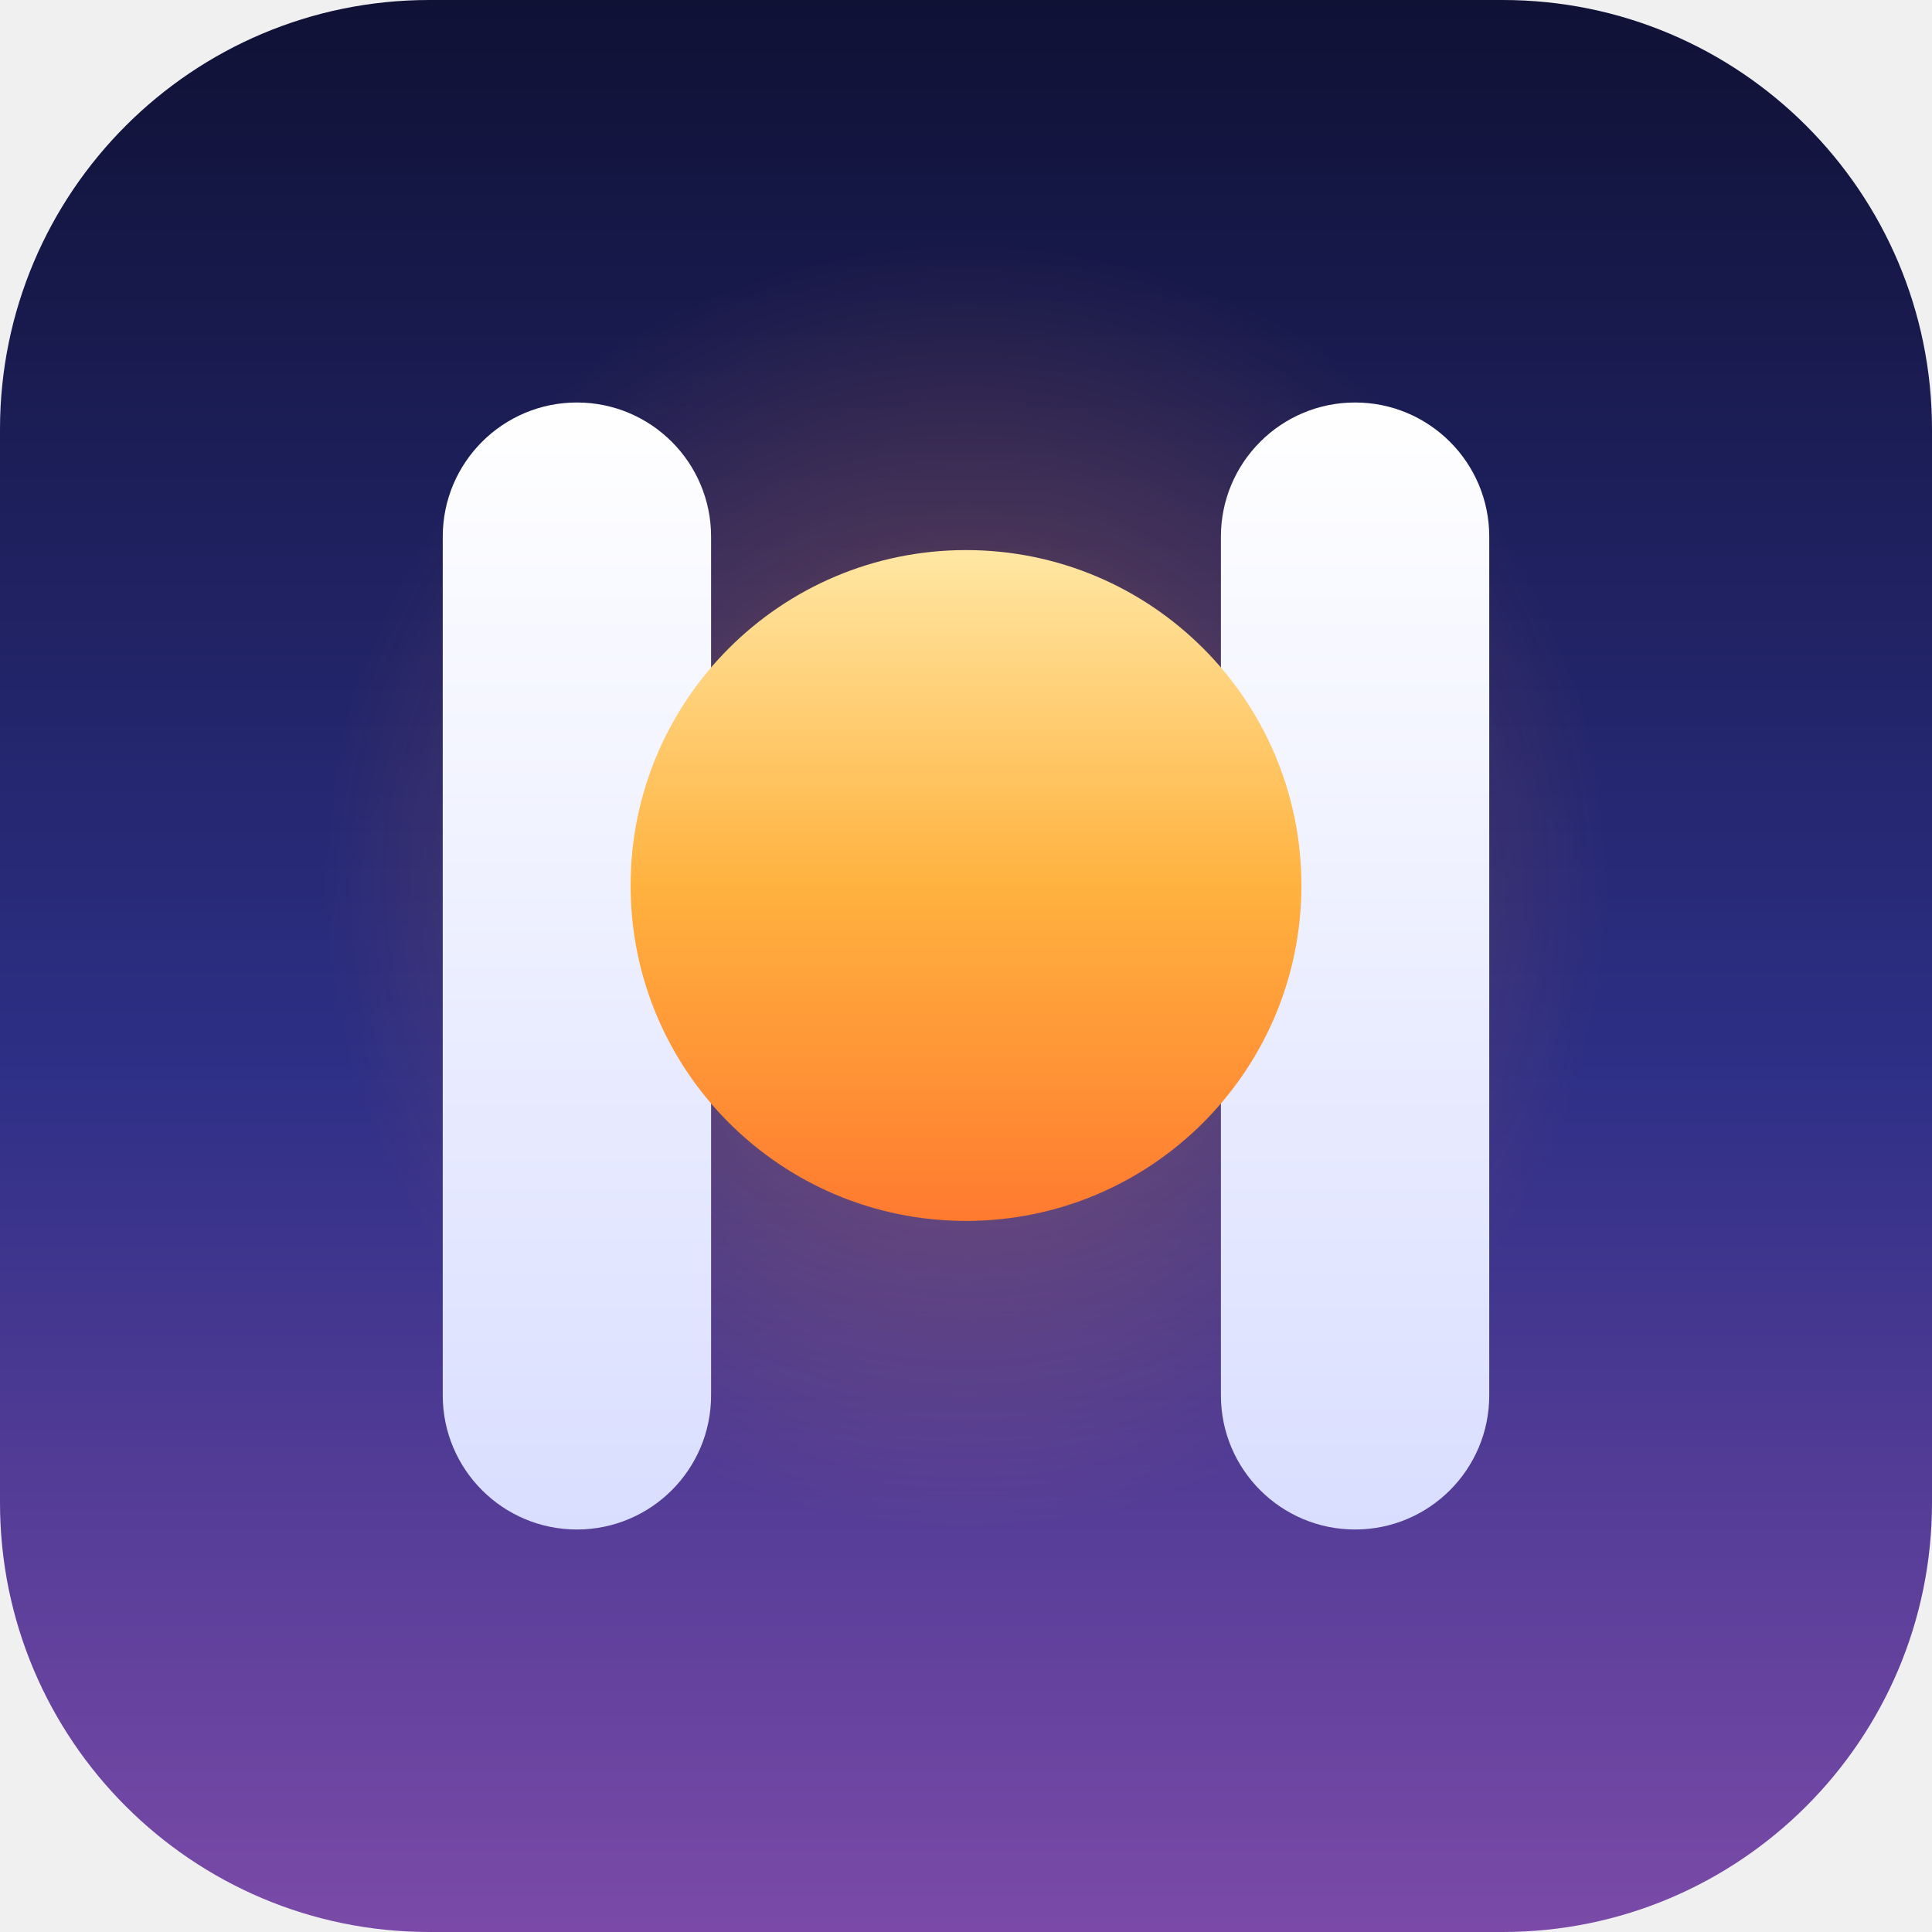
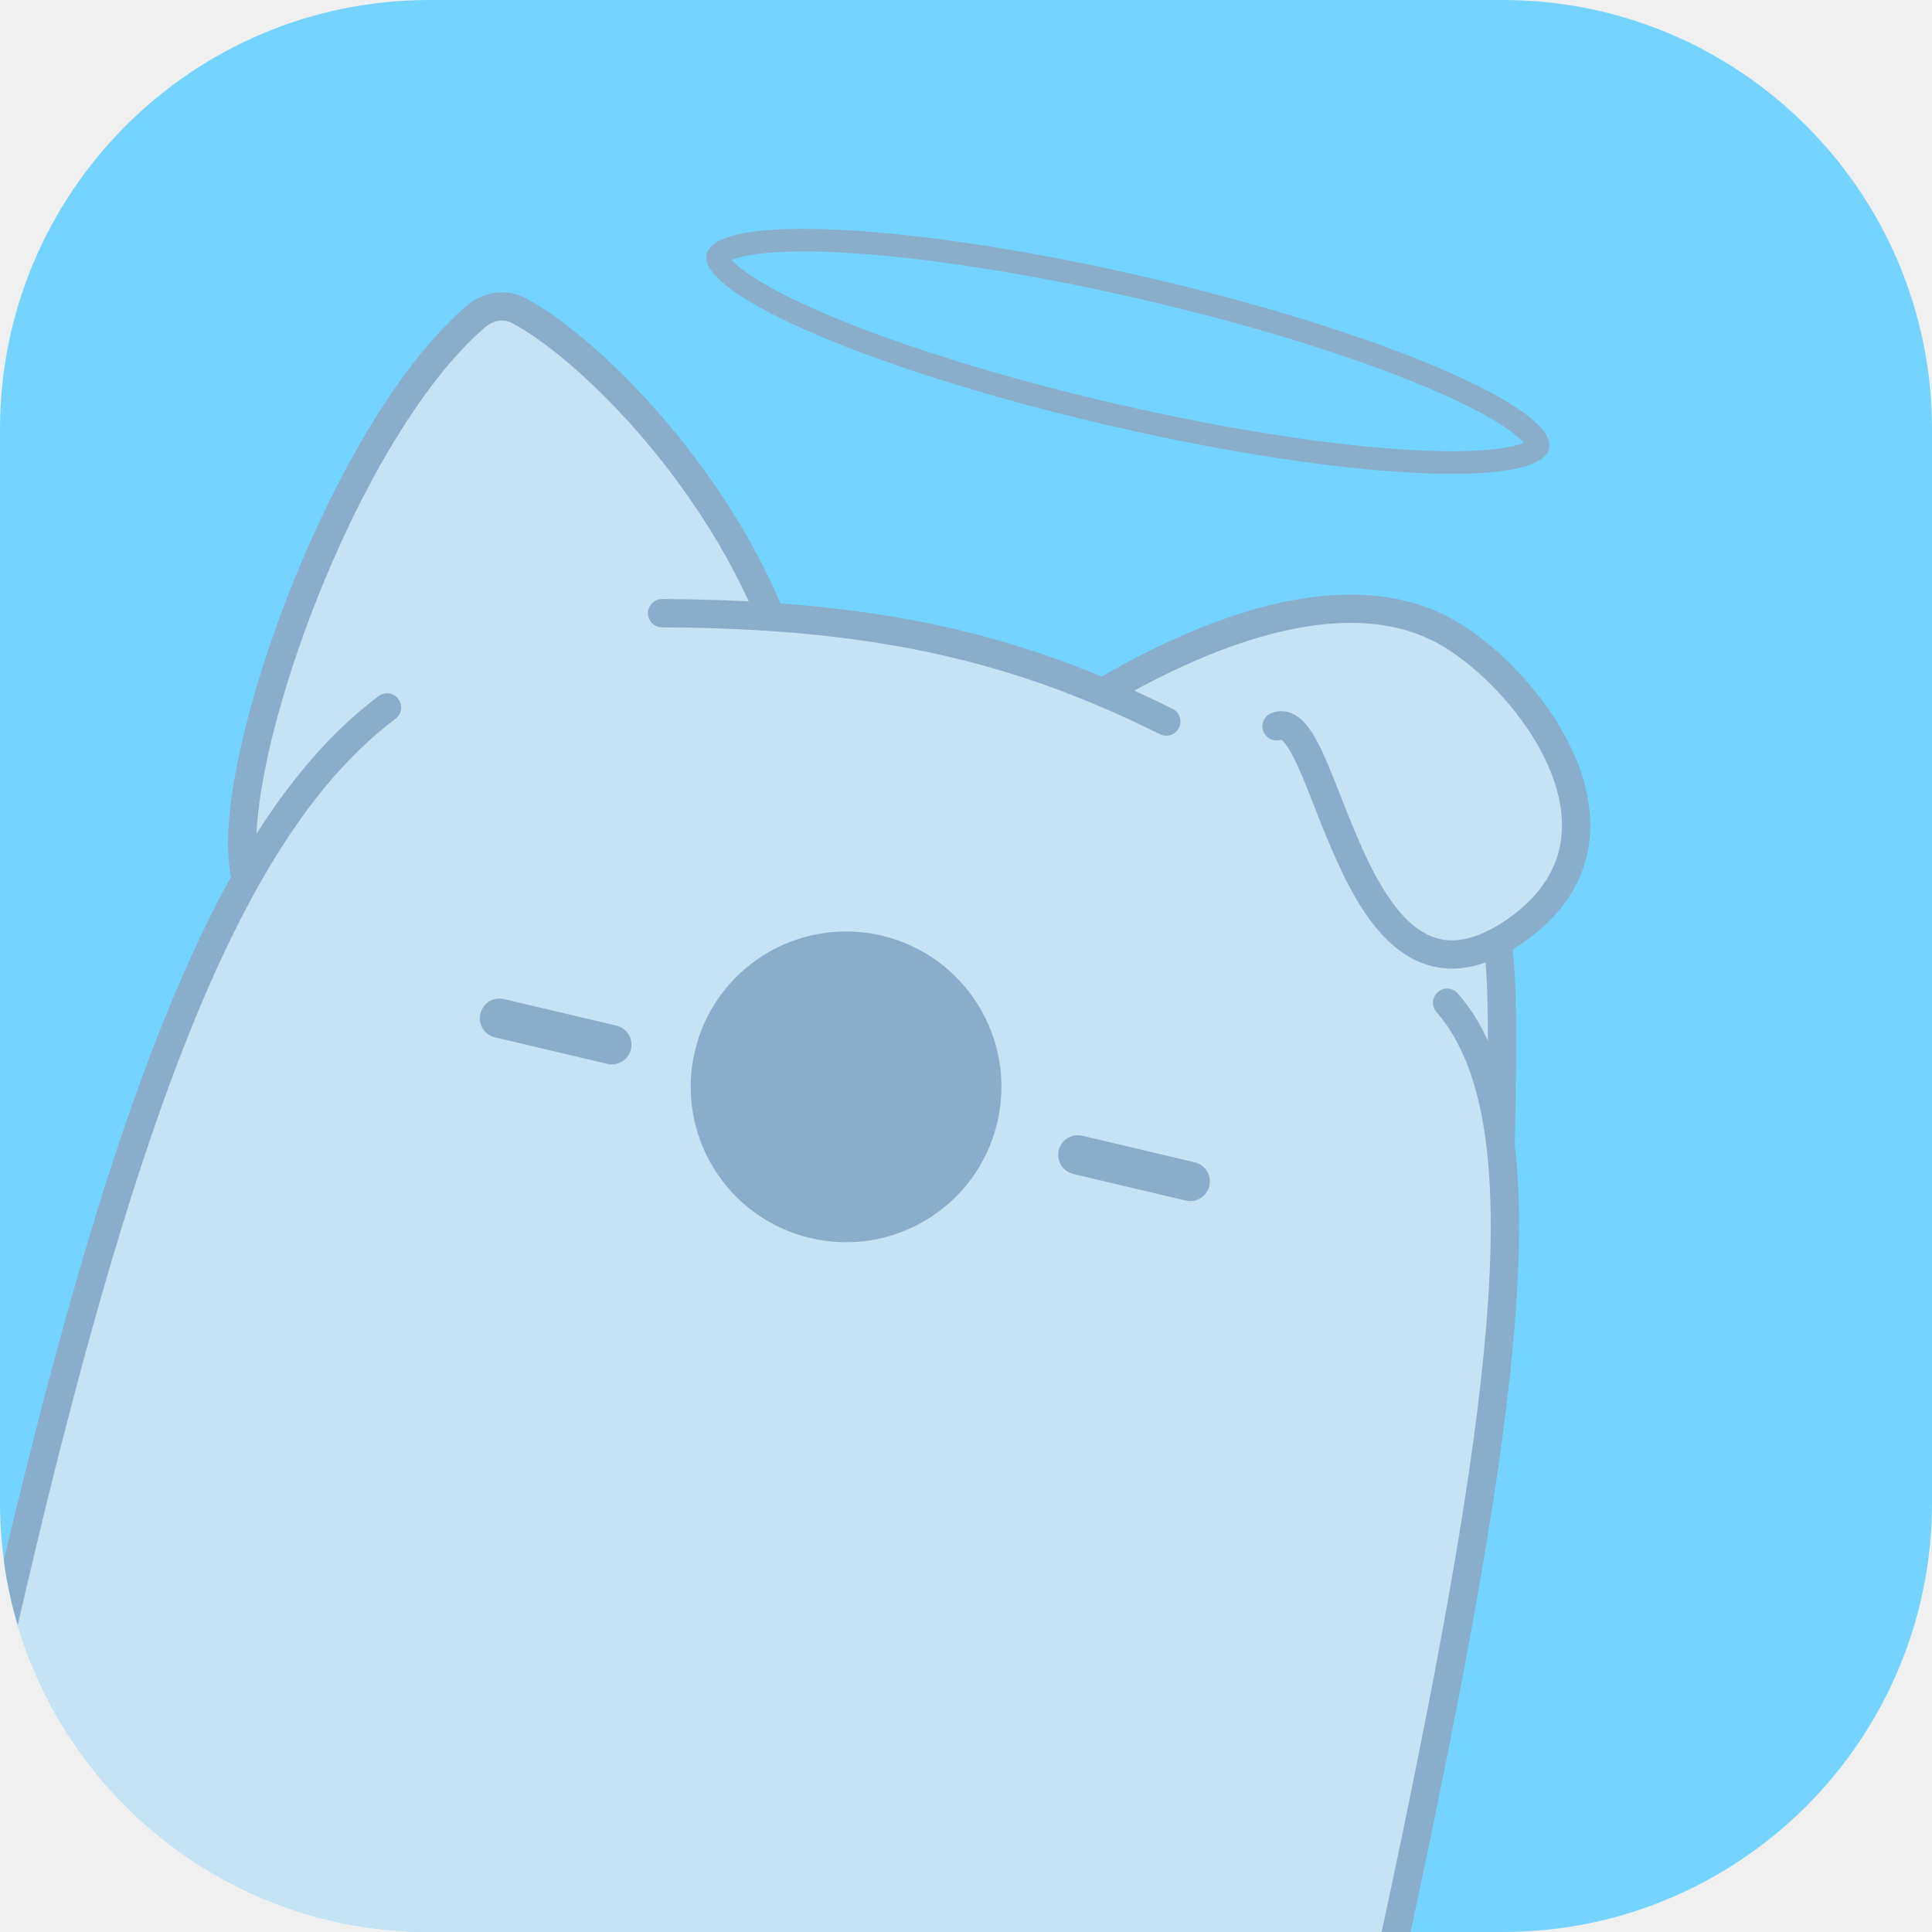
- <svg xmlns="http://www.w3.org/2000/svg" viewBox="18 18 72 72" width="512" height="512">
+ <svg xmlns="http://www.w3.org/2000/svg" width="256" height="256" viewBox="0 0 256 256" fill="none">
+   <g clip-path="url(#clip0_2202_40)">
+     <rect width="256" height="256" fill="#74D4FF" />
+     <g opacity="0.75">
+       <path d="M32.62 116.443C17.978 142.477 5.56 187.293 -9.525 261.698L175.284 300.16C191.981 225.504 201.956 178.202 198.839 151.821C199.156 136.517 199.11 130.166 198.453 124.777C199.27 124.344 200.112 123.823 200.981 123.208C218.58 110.74 202.638 90.139 191.994 83.928C179.169 76.444 161.028 82.98 146.126 91.729C133.217 86.275 119.733 82.925 102.146 81.737C93.998 61.903 77.56 45.837 68.742 41.153C66.874 40.161 64.67 40.554 63.066 41.932C44.78 57.644 28.949 103.794 32.62 116.443Z" fill="#E2E8F0" />
+       <path d="M51.281 93.743C44.515 98.831 38.395 106.176 32.62 116.443C17.978 142.477 5.56 187.293 -9.525 261.698L175.284 300.16C191.981 225.504 201.956 178.202 198.839 151.821C197.853 143.478 195.558 137.228 191.752 132.866M32.62 116.443C28.949 103.794 44.78 57.644 63.066 41.932C64.67 40.554 66.874 40.161 68.742 41.153C77.56 45.837 93.998 61.903 102.146 81.737M87.729 81.25C92.845 81.269 97.631 81.432 102.146 81.737M154.542 95.605C151.74 94.213 148.947 92.921 146.126 91.729C133.217 86.275 119.733 82.925 102.146 81.737M146.126 91.729C161.028 82.98 179.169 76.444 191.994 83.928C202.638 90.139 218.58 110.74 200.981 123.208C200.112 123.823 199.27 124.344 198.453 124.777M169.153 96.234C175.892 93.457 178.61 135.283 198.453 124.777M198.453 124.777C199.11 130.166 199.156 136.517 198.839 151.821" stroke="#90A1B9" stroke-width="3.75" stroke-linecap="round" stroke-linejoin="round" />
+       <circle cx="112.109" cy="144.013" r="19.961" transform="rotate(13.2977 112.109 144.013)" fill="#90A1B9" stroke="#90A1B9" stroke-width="1.25" />
+       <rect x="64.713" y="132.534" width="19.255" height="3.958" rx="1.979" transform="rotate(13.2977 64.7134 132.534)" fill="#90A1B9" stroke="#90A1B9" stroke-width="1.25" />
+       <rect x="141.352" y="150.647" width="19.255" height="3.958" rx="1.979" transform="rotate(13.2977 141.352 150.647)" fill="#90A1B9" stroke="#90A1B9" stroke-width="1.25" />
+       <path d="M151.379 38.151C166.735 41.696 180.346 45.999 189.933 50.073C194.738 52.115 198.463 54.07 200.884 55.808C202.1 56.681 202.911 57.447 203.373 58.079C203.842 58.72 203.816 59.026 203.798 59.106C203.779 59.185 203.669 59.472 202.966 59.844C202.273 60.209 201.209 60.541 199.733 60.792C196.795 61.293 192.59 61.419 187.376 61.148C176.974 60.607 162.854 58.507 147.498 54.962C132.142 51.417 118.53 47.114 108.943 43.04C104.139 40.998 100.413 39.042 97.992 37.304C96.777 36.431 95.966 35.666 95.503 35.034C95.034 34.392 95.061 34.085 95.079 34.006C95.098 33.927 95.208 33.64 95.911 33.269C96.603 32.904 97.668 32.571 99.143 32.319C102.08 31.818 106.287 31.694 111.5 31.965C121.903 32.506 136.023 34.606 151.379 38.151Z" stroke="#90A1B9" stroke-width="3" />
+     </g>
+   </g>
  <defs>
-     <linearGradient id="sky" gradientUnits="userSpaceOnUse" x1="54" y1="18" x2="54" y2="90">
-       <stop offset="0.0" stop-color="#0F1135" stop-opacity="1" />
-       <stop offset="0.55" stop-color="#2D2F86" stop-opacity="1" />
-       <stop offset="1.0" stop-color="#7B4AA8" stop-opacity="1" />
-     </linearGradient>
-     <radialGradient id="glow" gradientUnits="userSpaceOnUse" cx="54" cy="51" r="24">
-       <stop offset="0.0" stop-color="#FFB547" stop-opacity="0.549" />
-       <stop offset="0.55" stop-color="#FF8A3D" stop-opacity="0.18" />
-       <stop offset="1.0" stop-color="#FF8A3D" stop-opacity="0" />
-     </radialGradient>
-     <linearGradient id="pillar" gradientUnits="userSpaceOnUse" x1="54" y1="33" x2="54" y2="75">
-       <stop offset="0.0" stop-color="#FFFFFF" stop-opacity="1" />
-       <stop offset="1.0" stop-color="#D9DEFF" stop-opacity="1" />
-     </linearGradient>
-     <linearGradient id="sun" gradientUnits="userSpaceOnUse" x1="54" y1="38.5" x2="54" y2="63.5">
-       <stop offset="0.0" stop-color="#FFE7A3" stop-opacity="1" />
-       <stop offset="0.5" stop-color="#FFB23F" stop-opacity="1" />
-       <stop offset="1.0" stop-color="#FF7A2F" stop-opacity="1" />
-     </linearGradient>
+     <clipPath id="clip0_2202_40">
+       <rect width="256" height="256" rx="56.889" fill="white" />
+     </clipPath>
  </defs>
-   <rect x="18" y="18" width="72" height="72" rx="16" fill="url(#sky)" />
-   <path d="M30,51a24,24 0,1 0,48 0a24,24 0,1 0,-48 0z" fill="url(#glow)" />
-   <path d="M34.5,38a5,5 0,0 1,10 0v32a5,5 0,0 1,-10 0z" fill="url(#pillar)" />
-   <path d="M63.5,38a5,5 0,0 1,10 0v32a5,5 0,0 1,-10 0z" fill="url(#pillar)" />
-   <path d="M41.5,51a12.5,12.5 0,1 0,25 0a12.5,12.5 0,1 0,-25 0z" fill="url(#sun)" />
</svg>
